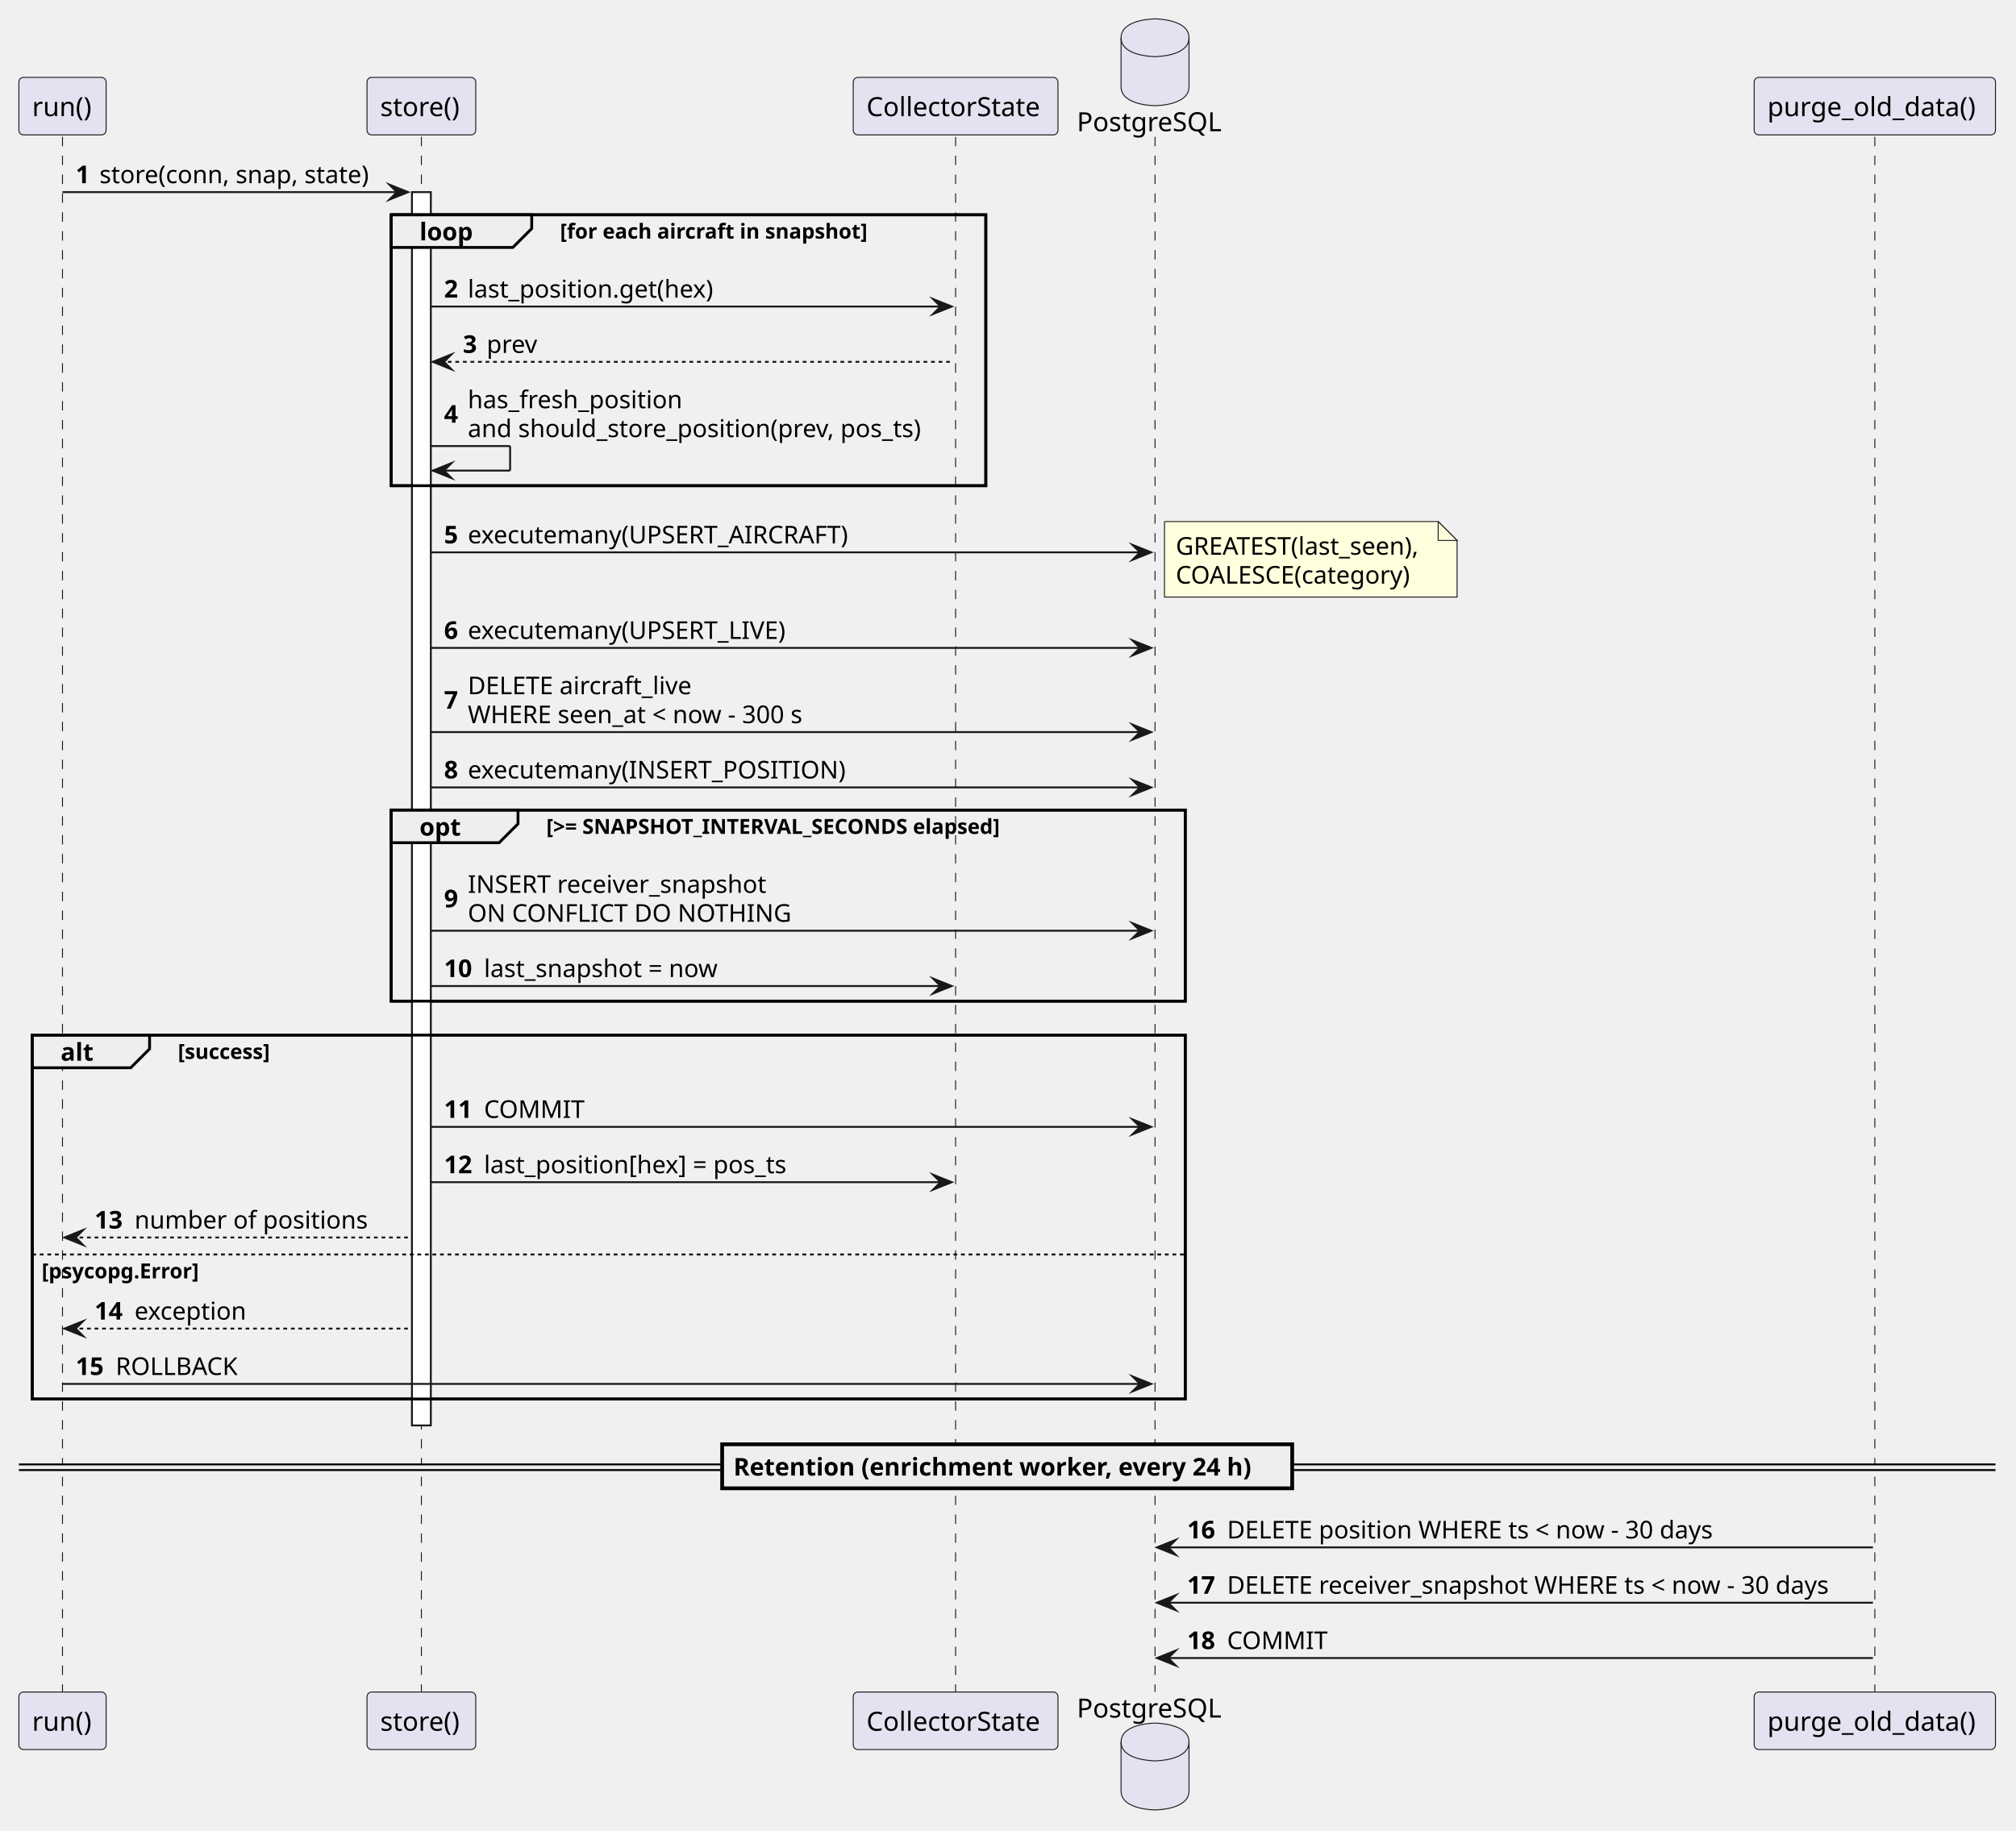
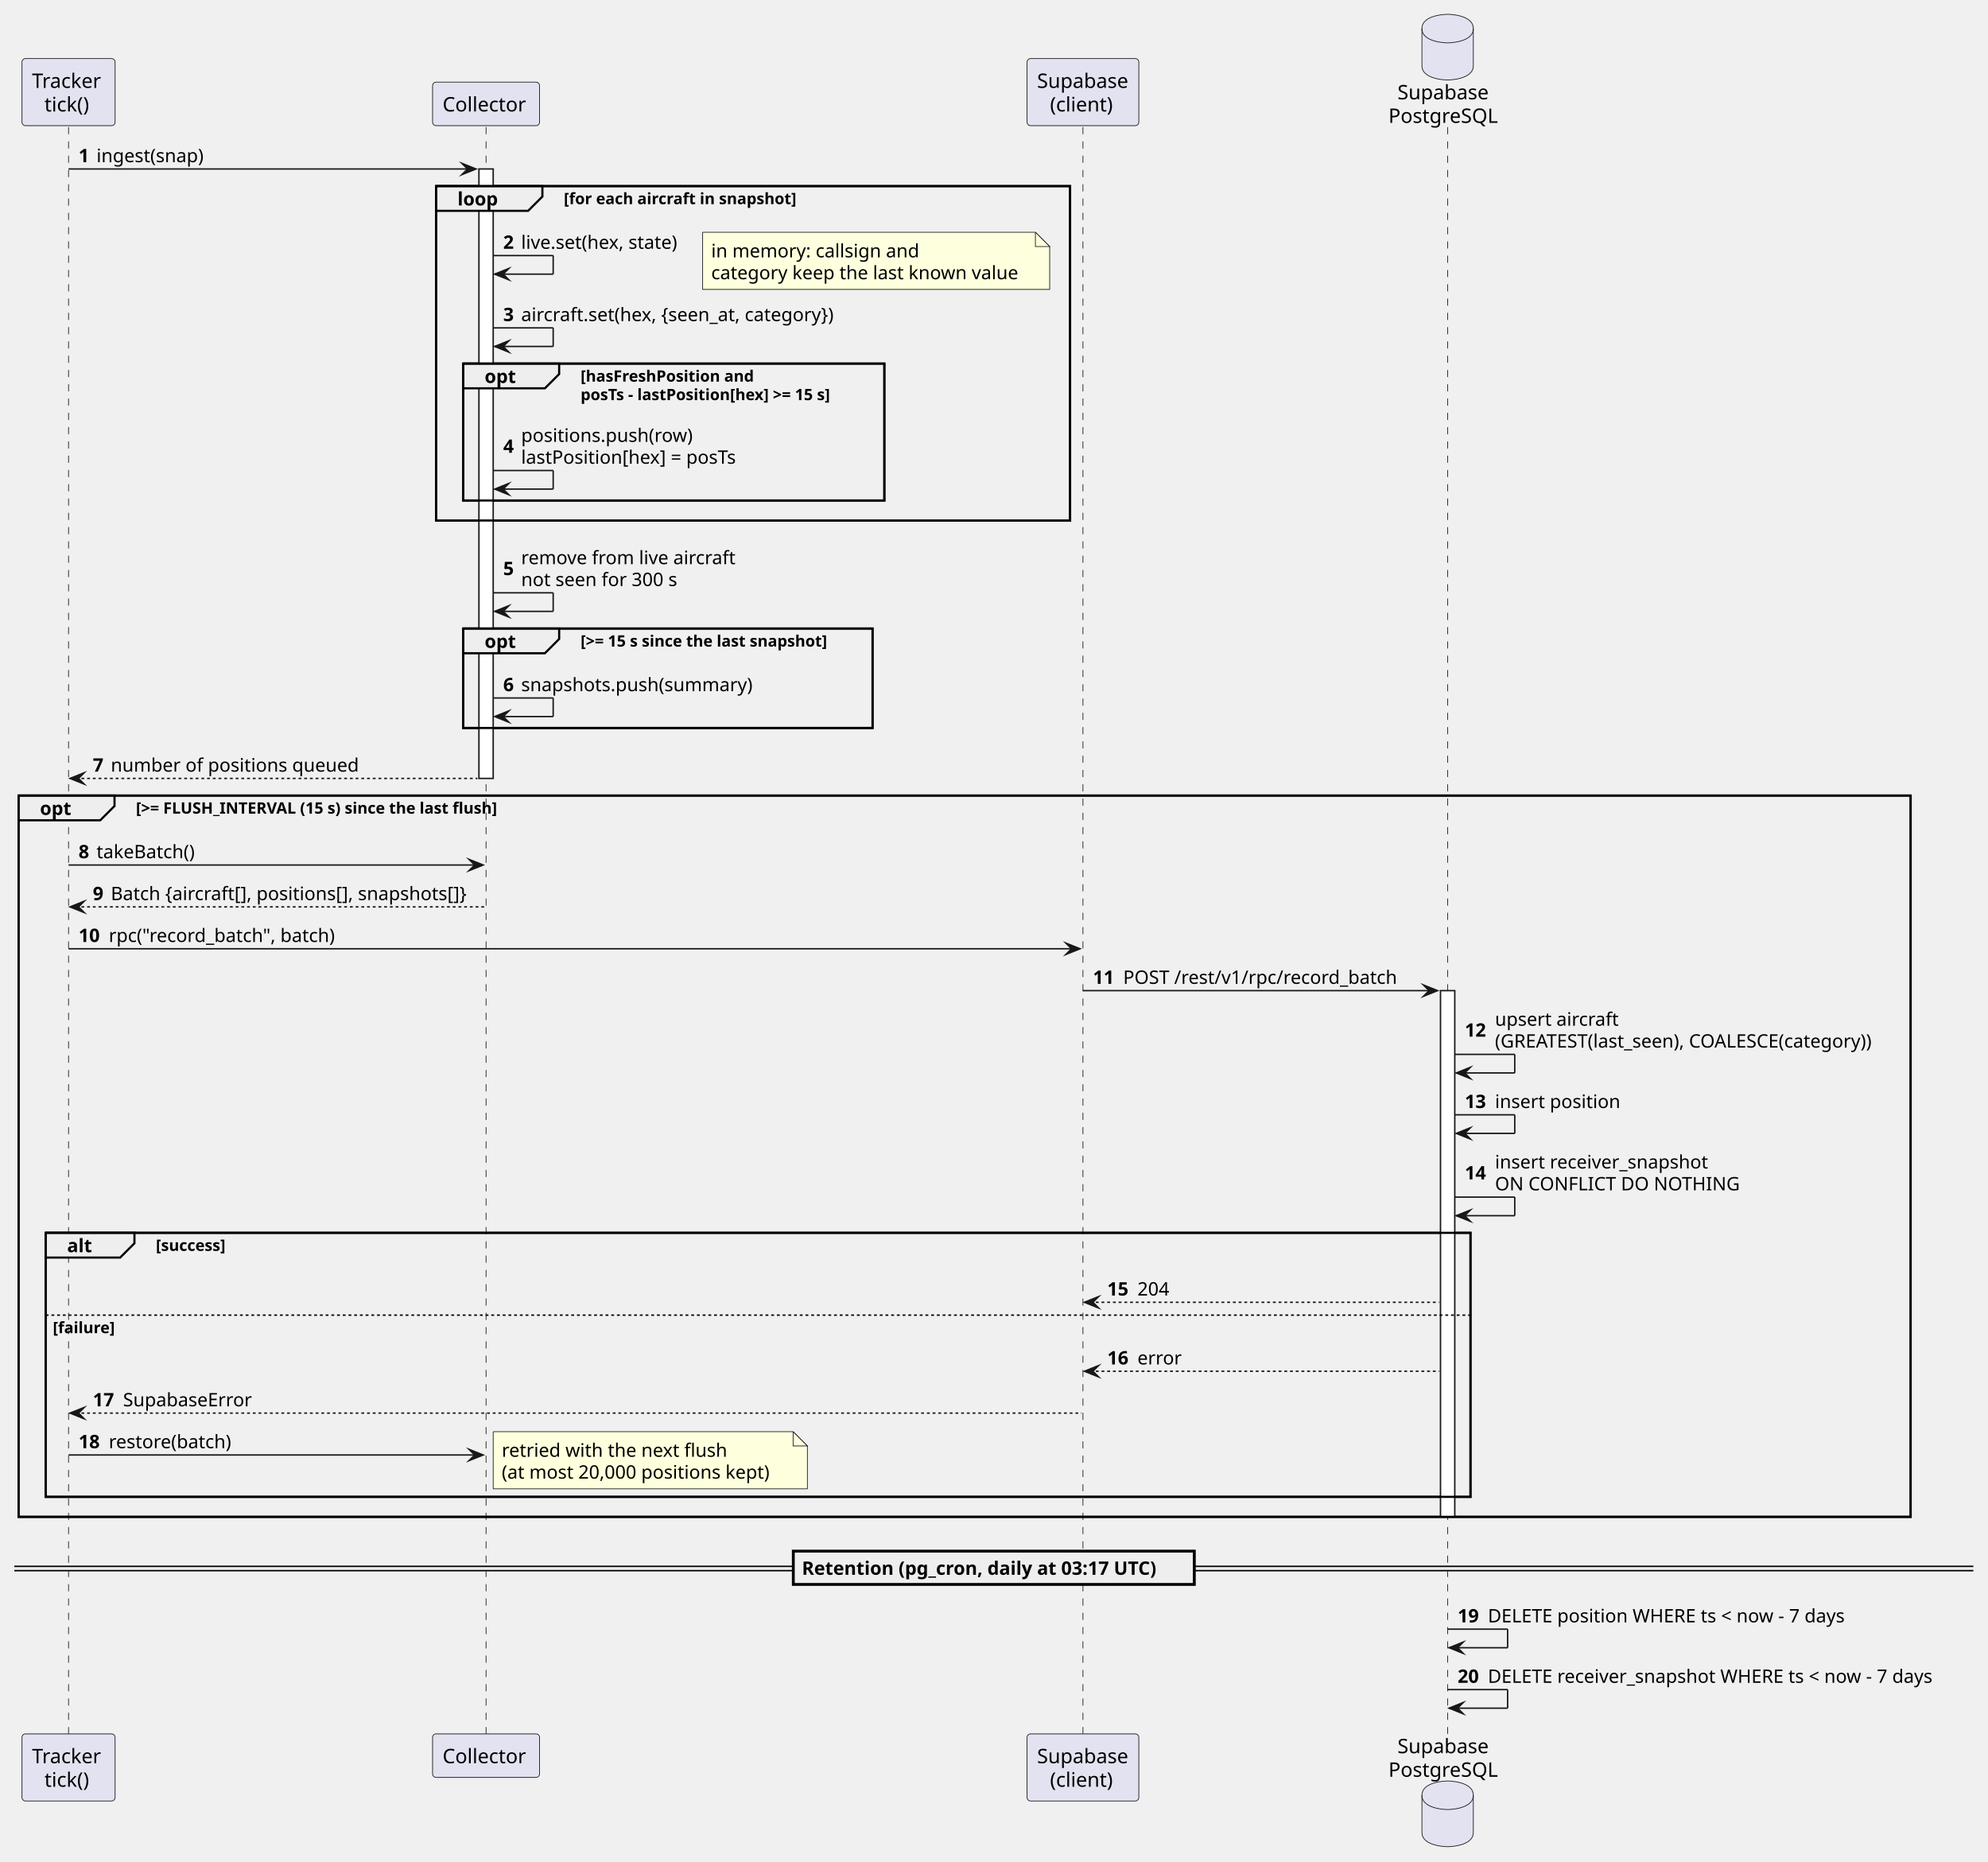
- <svg xmlns="http://www.w3.org/2000/svg" version="1.1" data-diagram-type="SEQUENCE" style="width:1068px;height:970px;background:#FFFFFF;" width="1068px" height="970px" viewBox="0 0 1068 970" zoomAndPan="magnify" preserveAspectRatio="none" contentStyleType="text/css">
+ <svg xmlns="http://www.w3.org/2000/svg" version="1.1" data-diagram-type="SEQUENCE" style="width:1392px;height:1303px;background:#FFFFFF;" width="1392px" height="1303px" viewBox="0 0 1392 1303" zoomAndPan="magnify" preserveAspectRatio="none" contentStyleType="text/css">
  <defs />
  <g font-family="sans-serif" lengthAdjust="spacing">
-     <rect x="207.235" y="113.799" width="315.006" height="143.553" fill="none" style="stroke:#000;stroke-width:1.5;" />
-     <rect x="207.235" y="429.215" width="420.661" height="101.242" fill="none" style="stroke:#000;stroke-width:1.5;" />
-     <rect x="17.105" y="548.457" width="610.791" height="192.818" fill="none" style="stroke:#000;stroke-width:1.5;" />
-     <g class="participant-lifeline" data-qualified-name="Run" data-entity-uid="part1" id="part1-lifeline" data-source-line="2">
-       <g>
-         <rect x="29.605" y="72.488" width="8" height="824.029" fill="#000" fill-opacity="0" />
-         <line x1="33.105" y1="72.488" x2="33.105" y2="896.518" style="stroke:#181818;stroke-width:0.5;stroke-dasharray:5,5;" />
-       </g>
-     </g>
-     <g class="participant-lifeline" data-qualified-name="Store" data-entity-uid="part2" id="part2-lifeline" data-source-line="3">
-       <g>
-         <rect x="219.735" y="72.488" width="8" height="824.029" fill="#000" fill-opacity="0" />
-         <line x1="223.235" y1="72.488" x2="223.235" y2="896.518" style="stroke:#181818;stroke-width:0.5;stroke-dasharray:5,5;" />
+     <rect x="305.342" y="130.287" width="443.935" height="234.084" fill="none" style="stroke:#000;stroke-width:1.5;" />
+     <rect x="324.342" y="254.529" width="294.885" height="95.842" fill="none" style="stroke:#000;stroke-width:1.5;" />
+     <rect x="324.342" y="439.992" width="286.619" height="69.621" fill="none" style="stroke:#000;stroke-width:1.5;" />
+     <rect x="13" y="556.924" width="1324.83" height="504.924" fill="none" style="stroke:#000;stroke-width:1.5;" />
+     <rect x="32" y="863.029" width="997.635" height="184.818" fill="none" style="stroke:#000;stroke-width:1.5;" />
+     <g class="participant-lifeline" data-qualified-name="T" data-entity-uid="part1" id="part1-lifeline" data-source-line="2">
+       <g>
+         <rect x="44.5" y="88.977" width="8" height="1124.803" fill="#000" fill-opacity="0" />
+         <line x1="48" y1="88.977" x2="48" y2="1213.779" style="stroke:#181818;stroke-width:0.5;stroke-dasharray:5,5;" />
+       </g>
+     </g>
+     <g class="participant-lifeline" data-qualified-name="C" data-entity-uid="part2" id="part2-lifeline" data-source-line="3">
+       <g>
+         <rect x="336.842" y="88.977" width="8" height="1124.803" fill="#000" fill-opacity="0" />
+         <line x1="340.342" y1="88.977" x2="340.342" y2="1213.779" style="stroke:#181818;stroke-width:0.5;stroke-dasharray:5,5;" />
      </g>
    </g>
    <g>
-       <rect x="218.235" y="101.799" width="10" height="653.477" fill="#FFF" style="stroke:#181818;stroke-width:1;" />
-     </g>
-     <g class="participant-lifeline" data-qualified-name="State" data-entity-uid="part3" id="part3-lifeline" data-source-line="4">
-       <g>
-         <rect x="502.742" y="72.488" width="8" height="824.029" fill="#000" fill-opacity="0" />
-         <line x1="506.242" y1="72.488" x2="506.242" y2="896.518" style="stroke:#181818;stroke-width:0.5;stroke-dasharray:5,5;" />
+       <rect x="335.342" y="118.287" width="10" height="426.637" fill="#FFF" style="stroke:#181818;stroke-width:1;" />
+     </g>
+     <g class="participant-lifeline" data-qualified-name="S" data-entity-uid="part3" id="part3-lifeline" data-source-line="4">
+       <g>
+         <rect x="754.776" y="88.977" width="8" height="1124.803" fill="#000" fill-opacity="0" />
+         <line x1="758.276" y1="88.977" x2="758.276" y2="1213.779" style="stroke:#181818;stroke-width:0.5;stroke-dasharray:5,5;" />
      </g>
    </g>
    <g class="participant-lifeline" data-qualified-name="DB" data-entity-uid="part4" id="part4-lifeline" data-source-line="5">
      <g>
-         <rect x="608.396" y="72.488" width="8" height="824.029" fill="#000" fill-opacity="0" />
-         <line x1="611.896" y1="72.488" x2="611.896" y2="896.518" style="stroke:#181818;stroke-width:0.5;stroke-dasharray:5,5;" />
-       </g>
-     </g>
-     <g class="participant-lifeline" data-qualified-name="Purge" data-entity-uid="part5" id="part5-lifeline" data-source-line="37">
-       <g>
-         <rect x="989.713" y="72.488" width="8" height="824.029" fill="#000" fill-opacity="0" />
-         <line x1="993.213" y1="72.488" x2="993.213" y2="896.518" style="stroke:#181818;stroke-width:0.5;stroke-dasharray:5,5;" />
-       </g>
-     </g>
-     <g class="participant participant-head" data-qualified-name="Run" data-entity-uid="part1" id="part1-head" data-source-line="2">
-       <rect x="10" y="41" width="46.211" height="30.488" fill="#E2E2F0" style="stroke:#181818;stroke-width:0.5;" rx="2.5" ry="2.5" />
-       <text x="17" y="61.535" fill="#000" font-size="14" textLength="32.211">run()</text>
-     </g>
-     <g class="participant participant-head" data-qualified-name="Store" data-entity-uid="part2" id="part2-head" data-source-line="3">
-       <rect x="194.432" y="41" width="57.606" height="30.488" fill="#E2E2F0" style="stroke:#181818;stroke-width:0.5;" rx="2.5" ry="2.5" />
-       <text x="201.432" y="61.535" fill="#000" font-size="14" textLength="43.606">store()</text>
-     </g>
-     <g class="participant participant-head" data-qualified-name="State" data-entity-uid="part3" id="part3-head" data-source-line="4">
-       <rect x="452.012" y="41" width="108.459" height="30.488" fill="#E2E2F0" style="stroke:#181818;stroke-width:0.5;" rx="2.5" ry="2.5" />
-       <text x="459.012" y="61.535" fill="#000" font-size="14" textLength="94.459">CollectorState</text>
+         <rect x="1010.135" y="88.977" width="8" height="1124.803" fill="#000" fill-opacity="0" />
+         <line x1="1013.635" y1="88.977" x2="1013.635" y2="1213.779" style="stroke:#181818;stroke-width:0.5;stroke-dasharray:5,5;" />
+       </g>
+     </g>
+     <g>
+       <rect x="1008.635" y="693.477" width="10" height="368.371" fill="#FFF" style="stroke:#181818;stroke-width:1;" />
+     </g>
+     <g class="participant participant-head" data-qualified-name="T" data-entity-uid="part1" id="part1-head" data-source-line="2">
+       <rect x="15.403" y="41" width="65.194" height="46.977" fill="#E2E2F0" style="stroke:#181818;stroke-width:0.5;" rx="2.5" ry="2.5" />
+       <text x="22.403" y="61.535" fill="#000" font-size="14" textLength="51.194">Tracker</text>
+       <text x="31.129" y="78.023" fill="#000" font-size="14" textLength="33.742">tick()</text>
+     </g>
+     <g class="participant participant-head" data-qualified-name="C" data-entity-uid="part2" id="part2-head" data-source-line="3">
+       <rect x="302.884" y="57.488" width="74.915" height="30.488" fill="#E2E2F0" style="stroke:#181818;stroke-width:0.5;" rx="2.5" ry="2.5" />
+       <text x="309.884" y="78.023" fill="#000" font-size="14" textLength="60.915">Collector</text>
+     </g>
+     <g class="participant participant-head" data-qualified-name="S" data-entity-uid="part3" id="part3-head" data-source-line="4">
+       <rect x="719.151" y="41" width="78.251" height="46.977" fill="#E2E2F0" style="stroke:#181818;stroke-width:0.5;" rx="2.5" ry="2.5" />
+       <text x="726.151" y="61.535" fill="#000" font-size="14" textLength="64.251">Supabase</text>
+       <text x="735.229" y="78.023" fill="#000" font-size="14" textLength="46.095">(client)</text>
    </g>
    <g class="participant participant-head" data-qualified-name="DB" data-entity-uid="part4" id="part4-head" data-source-line="5">
-       <text x="570.471" y="69.535" fill="#000" font-size="14" textLength="76.85">PostgreSQL</text>
-       <path d="M593.896,20 C593.896,10 611.896,10 611.896,10 C611.896,10 629.896,10 629.896,20 L629.896,46 C629.896,56 611.896,56 611.896,56 C611.896,56 593.896,56 593.896,46 L593.896,20" style="stroke:#181818;stroke-width:0.5;" fill="#E2E2F0" />
-       <path d="M593.896,20 C593.896,30 611.896,30 611.896,30 C611.896,30 629.896,30 629.896,20" style="stroke:#181818;stroke-width:0.5;" fill="none" />
-     </g>
-     <g class="participant participant-head" data-qualified-name="Purge" data-entity-uid="part5" id="part5-head" data-source-line="37">
-       <rect x="929.297" y="41" width="127.832" height="30.488" fill="#E2E2F0" style="stroke:#181818;stroke-width:0.5;" rx="2.5" ry="2.5" />
-       <text x="936.297" y="61.535" fill="#000" font-size="14" textLength="113.832">purge_old_data()</text>
-     </g>
-     <g class="participant participant-tail" data-qualified-name="Run" data-entity-uid="part1" id="part1-tail" data-source-line="2">
-       <rect x="10" y="896.518" width="46.211" height="30.488" fill="#E2E2F0" style="stroke:#181818;stroke-width:0.5;" rx="2.5" ry="2.5" />
-       <text x="17" y="917.053" fill="#000" font-size="14" textLength="32.211">run()</text>
-     </g>
-     <g class="participant participant-tail" data-qualified-name="Store" data-entity-uid="part2" id="part2-tail" data-source-line="3">
-       <rect x="194.432" y="896.518" width="57.606" height="30.488" fill="#E2E2F0" style="stroke:#181818;stroke-width:0.5;" rx="2.5" ry="2.5" />
-       <text x="201.432" y="917.053" fill="#000" font-size="14" textLength="43.606">store()</text>
-     </g>
-     <g class="participant participant-tail" data-qualified-name="State" data-entity-uid="part3" id="part3-tail" data-source-line="4">
-       <rect x="452.012" y="896.518" width="108.459" height="30.488" fill="#E2E2F0" style="stroke:#181818;stroke-width:0.5;" rx="2.5" ry="2.5" />
-       <text x="459.012" y="917.053" fill="#000" font-size="14" textLength="94.459">CollectorState</text>
+       <text x="978.509" y="69.535" fill="#000" font-size="14" textLength="64.251">Supabase</text>
+       <text x="972.21" y="86.023" fill="#000" font-size="14" textLength="76.85">PostgreSQL</text>
+       <path d="M995.635,20 C995.635,10 1013.635,10 1013.635,10 C1013.635,10 1031.635,10 1031.635,20 L1031.635,46 C1031.635,56 1013.635,56 1013.635,56 C1013.635,56 995.635,56 995.635,46 L995.635,20" style="stroke:#181818;stroke-width:0.5;" fill="#E2E2F0" />
+       <path d="M995.635,20 C995.635,30 1013.635,30 1013.635,30 C1013.635,30 1031.635,30 1031.635,20" style="stroke:#181818;stroke-width:0.5;" fill="none" />
+     </g>
+     <g class="participant participant-tail" data-qualified-name="T" data-entity-uid="part1" id="part1-tail" data-source-line="2">
+       <rect x="15.403" y="1213.779" width="65.194" height="46.977" fill="#E2E2F0" style="stroke:#181818;stroke-width:0.5;" rx="2.5" ry="2.5" />
+       <text x="22.403" y="1234.314" fill="#000" font-size="14" textLength="51.194">Tracker</text>
+       <text x="31.129" y="1250.803" fill="#000" font-size="14" textLength="33.742">tick()</text>
+     </g>
+     <g class="participant participant-tail" data-qualified-name="C" data-entity-uid="part2" id="part2-tail" data-source-line="3">
+       <rect x="302.884" y="1213.779" width="74.915" height="30.488" fill="#E2E2F0" style="stroke:#181818;stroke-width:0.5;" rx="2.5" ry="2.5" />
+       <text x="309.884" y="1234.314" fill="#000" font-size="14" textLength="60.915">Collector</text>
+     </g>
+     <g class="participant participant-tail" data-qualified-name="S" data-entity-uid="part3" id="part3-tail" data-source-line="4">
+       <rect x="719.151" y="1213.779" width="78.251" height="46.977" fill="#E2E2F0" style="stroke:#181818;stroke-width:0.5;" rx="2.5" ry="2.5" />
+       <text x="726.151" y="1234.314" fill="#000" font-size="14" textLength="64.251">Supabase</text>
+       <text x="735.229" y="1250.803" fill="#000" font-size="14" textLength="46.095">(client)</text>
    </g>
    <g class="participant participant-tail" data-qualified-name="DB" data-entity-uid="part4" id="part4-tail" data-source-line="5">
-       <text x="570.471" y="910.053" fill="#000" font-size="14" textLength="76.85">PostgreSQL</text>
-       <path d="M593.896,923.006 C593.896,913.006 611.896,913.006 611.896,913.006 C611.896,913.006 629.896,913.006 629.896,923.006 L629.896,949.006 C629.896,959.006 611.896,959.006 611.896,959.006 C611.896,959.006 593.896,959.006 593.896,949.006 L593.896,923.006" style="stroke:#181818;stroke-width:0.5;" fill="#E2E2F0" />
-       <path d="M593.896,923.006 C593.896,933.006 611.896,933.006 611.896,933.006 C611.896,933.006 629.896,933.006 629.896,923.006" style="stroke:#181818;stroke-width:0.5;" fill="none" />
-     </g>
-     <g class="participant participant-tail" data-qualified-name="Purge" data-entity-uid="part5" id="part5-tail" data-source-line="37">
-       <rect x="929.297" y="896.518" width="127.832" height="30.488" fill="#E2E2F0" style="stroke:#181818;stroke-width:0.5;" rx="2.5" ry="2.5" />
-       <text x="936.297" y="917.053" fill="#000" font-size="14" textLength="113.832">purge_old_data()</text>
+       <text x="978.509" y="1227.314" fill="#000" font-size="14" textLength="64.251">Supabase</text>
+       <text x="972.21" y="1243.803" fill="#000" font-size="14" textLength="76.85">PostgreSQL</text>
+       <path d="M995.635,1256.756 C995.635,1246.756 1013.635,1246.756 1013.635,1246.756 C1013.635,1246.756 1031.635,1246.756 1031.635,1256.756 L1031.635,1282.756 C1031.635,1292.756 1013.635,1292.756 1013.635,1292.756 C1013.635,1292.756 995.635,1292.756 995.635,1282.756 L995.635,1256.756" style="stroke:#181818;stroke-width:0.5;" fill="#E2E2F0" />
+       <path d="M995.635,1256.756 C995.635,1266.756 1013.635,1266.756 1013.635,1266.756 C1013.635,1266.756 1031.635,1266.756 1031.635,1256.756" style="stroke:#181818;stroke-width:0.5;" fill="none" />
    </g>
    <g class="message" data-entity-1="part1" data-entity-2="part2" id="msg1" data-source-line="7">
-       <polygon points="206.235,97.799,216.235,101.799,206.235,105.799,210.235,101.799" fill="#181818" style="stroke:#181818;stroke-width:1;stroke-linejoin:miter;stroke-miterlimit:10;" />
-       <line x1="33.105" y1="101.799" x2="212.235" y2="101.799" style="stroke:#181818;stroke-width:1;" />
-       <text x="40.105" y="97.057" fill="#000" font-size="13" font-weight="700">1</text>
-       <text x="52.681" y="97.057" fill="#000" font-size="13" textLength="148.554">store(conn, snap, state)</text>
-     </g>
-     <path d="M207.235,113.799 L281.682,113.799 L281.682,121.109 L271.682,131.109 L207.235,131.109 L207.235,113.799" style="stroke:#000;stroke-width:1.5;" fill="#EEE" />
-     <rect x="207.235" y="113.799" width="315.006" height="143.553" fill="none" style="stroke:#000;stroke-width:1.5;" />
-     <text x="222.235" y="127.367" fill="#000" font-size="13" textLength="29.447" font-weight="700">loop</text>
-     <text x="296.682" y="126.434" fill="#000" font-size="11" textLength="169.544" font-weight="700">[for each aircraft in snapshot]</text>
-     <g class="message" data-entity-1="part2" data-entity-2="part3" id="msg2" data-source-line="10">
-       <polygon points="494.242,158.42,504.242,162.42,494.242,166.42,498.242,162.42" fill="#181818" style="stroke:#181818;stroke-width:1;stroke-linejoin:miter;stroke-miterlimit:10;" />
-       <line x1="228.235" y1="162.42" x2="500.242" y2="162.42" style="stroke:#181818;stroke-width:1;" />
-       <text x="235.235" y="157.678" fill="#000" font-size="13" font-weight="700">2</text>
-       <text x="247.811" y="157.678" fill="#000" font-size="13" textLength="136.214">last_position.get(hex)</text>
-     </g>
-     <g class="message" data-entity-1="part3" data-entity-2="part2" id="msg3" data-source-line="11">
-       <polygon points="239.235,187.73,229.235,191.73,239.235,195.73,235.235,191.73" fill="#181818" style="stroke:#181818;stroke-width:1;stroke-linejoin:miter;stroke-miterlimit:10;" />
-       <line x1="233.235" y1="191.73" x2="505.242" y2="191.73" style="stroke:#181818;stroke-width:1;stroke-dasharray:2,2;" />
-       <text x="245.235" y="186.988" fill="#000" font-size="13" font-weight="700">3</text>
-       <text x="257.811" y="186.988" fill="#000" font-size="13" textLength="27.473">prev</text>
-     </g>
-     <g class="message" data-entity-1="part2" data-entity-2="part2" id="msg4" data-source-line="12">
-       <line x1="228.235" y1="236.352" x2="270.235" y2="236.352" style="stroke:#181818;stroke-width:1;" />
-       <line x1="270.235" y1="236.352" x2="270.235" y2="249.352" style="stroke:#181818;stroke-width:1;" />
-       <line x1="229.235" y1="249.352" x2="270.235" y2="249.352" style="stroke:#181818;stroke-width:1;" />
-       <polygon points="239.235,245.352,229.235,249.352,239.235,253.352,235.235,249.352" fill="#181818" style="stroke:#181818;stroke-width:1;stroke-linejoin:miter;stroke-miterlimit:10;" />
-       <text x="235.235" y="223.954" fill="#000" font-size="13" font-weight="700">4</text>
-       <text x="247.811" y="216.299" fill="#000" font-size="13" textLength="118.136">has_fresh_position</text>
-       <text x="247.811" y="231.609" fill="#000" font-size="13" textLength="251.431">and should_store_position(prev, pos_ts)</text>
-     </g>
-     <g class="message" data-entity-1="part2" data-entity-2="part4" id="msg5" data-source-line="15">
-       <polygon points="599.896,288.662,609.896,292.662,599.896,296.662,603.896,292.662" fill="#181818" style="stroke:#181818;stroke-width:1;stroke-linejoin:miter;stroke-miterlimit:10;" />
-       <line x1="228.235" y1="292.662" x2="605.896" y2="292.662" style="stroke:#181818;stroke-width:1;" />
-       <text x="235.235" y="287.92" fill="#000" font-size="13" font-weight="700">5</text>
-       <text x="247.811" y="287.92" fill="#000" font-size="13" textLength="207.41">executemany(UPSERT_AIRCRAFT)</text>
-     </g>
-     <path d="M616.896,276.352 L616.896,316.352 L771.896,316.352 L771.896,286.352 L761.896,276.352 L616.896,276.352" style="stroke:#181818;stroke-width:0.5;" fill="#FEFFDD" />
-     <path d="M761.896,276.352 L761.896,286.352 L771.896,286.352 L761.896,276.352" style="stroke:#181818;stroke-width:0.5;" fill="#FEFFDD" />
-     <text x="622.896" y="293.92" fill="#000" font-size="13" textLength="134.792">GREATEST(last_seen),</text>
-     <text x="622.896" y="309.23" fill="#000" font-size="13" textLength="127.683">COALESCE(category)</text>
-     <g class="message" data-entity-1="part2" data-entity-2="part4" id="msg6" data-source-line="17">
-       <polygon points="599.896,339.283,609.896,343.283,599.896,347.283,603.896,343.283" fill="#181818" style="stroke:#181818;stroke-width:1;stroke-linejoin:miter;stroke-miterlimit:10;" />
-       <line x1="228.235" y1="343.283" x2="605.896" y2="343.283" style="stroke:#181818;stroke-width:1;" />
-       <text x="235.235" y="338.541" fill="#000" font-size="13" font-weight="700">6</text>
-       <text x="247.811" y="338.541" fill="#000" font-size="13" textLength="171.323">executemany(UPSERT_LIVE)</text>
-     </g>
-     <g class="message" data-entity-1="part2" data-entity-2="part4" id="msg7" data-source-line="18">
-       <polygon points="599.896,383.904,609.896,387.904,599.896,391.904,603.896,387.904" fill="#181818" style="stroke:#181818;stroke-width:1;stroke-linejoin:miter;stroke-miterlimit:10;" />
-       <line x1="228.235" y1="387.904" x2="605.896" y2="387.904" style="stroke:#181818;stroke-width:1;" />
-       <text x="235.235" y="375.507" fill="#000" font-size="13" font-weight="700">7</text>
-       <text x="247.811" y="367.852" fill="#000" font-size="13" textLength="123.183">DELETE aircraft_live</text>
-       <text x="247.811" y="383.162" fill="#000" font-size="13" textLength="190.601">WHERE seen_at &lt; now - 300 s</text>
-     </g>
-     <g class="message" data-entity-1="part2" data-entity-2="part4" id="msg8" data-source-line="19">
-       <polygon points="599.896,413.215,609.896,417.215,599.896,421.215,603.896,417.215" fill="#181818" style="stroke:#181818;stroke-width:1;stroke-linejoin:miter;stroke-miterlimit:10;" />
-       <line x1="228.235" y1="417.215" x2="605.896" y2="417.215" style="stroke:#181818;stroke-width:1;" />
-       <text x="235.235" y="412.473" fill="#000" font-size="13" font-weight="700">8</text>
-       <text x="247.811" y="412.473" fill="#000" font-size="13" textLength="201.957">executemany(INSERT_POSITION)</text>
-     </g>
-     <path d="M207.235,429.215 L274.42,429.215 L274.42,436.525 L264.42,446.525 L207.235,446.525 L207.235,429.215" style="stroke:#000;stroke-width:1.5;" fill="#EEE" />
-     <rect x="207.235" y="429.215" width="420.661" height="101.242" fill="none" style="stroke:#000;stroke-width:1.5;" />
-     <text x="222.235" y="442.783" fill="#000" font-size="13" textLength="22.185" font-weight="700">opt</text>
-     <text x="289.42" y="441.85" fill="#000" font-size="11" textLength="258.043" font-weight="700">[&gt;= SNAPSHOT_INTERVAL_SECONDS elapsed]</text>
-     <g class="message" data-entity-1="part2" data-entity-2="part4" id="msg9" data-source-line="22">
-       <polygon points="599.896,489.146,609.896,493.146,599.896,497.146,603.896,493.146" fill="#181818" style="stroke:#181818;stroke-width:1;stroke-linejoin:miter;stroke-miterlimit:10;" />
-       <line x1="228.235" y1="493.146" x2="605.896" y2="493.146" style="stroke:#181818;stroke-width:1;" />
-       <text x="235.235" y="480.749" fill="#000" font-size="13" font-weight="700">9</text>
-       <text x="247.811" y="473.094" fill="#000" font-size="13" textLength="161.561">INSERT receiver_snapshot</text>
-       <text x="247.811" y="488.404" fill="#000" font-size="13" textLength="175.659">ON CONFLICT DO NOTHING</text>
-     </g>
-     <g class="message" data-entity-1="part2" data-entity-2="part3" id="msg10" data-source-line="23">
-       <polygon points="494.242,518.457,504.242,522.457,494.242,526.457,498.242,522.457" fill="#181818" style="stroke:#181818;stroke-width:1;stroke-linejoin:miter;stroke-miterlimit:10;" />
-       <line x1="228.235" y1="522.457" x2="500.242" y2="522.457" style="stroke:#181818;stroke-width:1;" />
-       <text x="235.235" y="517.715" fill="#000" font-size="13" textLength="17.151" font-weight="700">10</text>
-       <text x="256.387" y="517.715" fill="#000" font-size="13" textLength="131.155">last_snapshot = now</text>
-     </g>
-     <path d="M17.105,548.457 L79.244,548.457 L79.244,555.768 L69.244,565.768 L17.105,565.768 L17.105,548.457" style="stroke:#000;stroke-width:1.5;" fill="#EEE" />
-     <rect x="17.105" y="548.457" width="610.791" height="192.818" fill="none" style="stroke:#000;stroke-width:1.5;" />
-     <text x="32.105" y="562.025" fill="#000" font-size="13" textLength="17.139" font-weight="700">alt</text>
-     <text x="94.244" y="561.092" fill="#000" font-size="11" textLength="52.191" font-weight="700">[success]</text>
-     <g class="message" data-entity-1="part2" data-entity-2="part4" id="msg11" data-source-line="27">
-       <polygon points="599.896,593.078,609.896,597.078,599.896,601.078,603.896,597.078" fill="#181818" style="stroke:#181818;stroke-width:1;stroke-linejoin:miter;stroke-miterlimit:10;" />
-       <line x1="228.235" y1="597.078" x2="605.896" y2="597.078" style="stroke:#181818;stroke-width:1;" />
-       <text x="235.235" y="592.336" fill="#000" font-size="13" textLength="17.151" font-weight="700">11</text>
-       <text x="256.387" y="592.336" fill="#000" font-size="13" textLength="53.454">COMMIT</text>
-     </g>
-     <g class="message" data-entity-1="part2" data-entity-2="part3" id="msg12" data-source-line="28">
-       <polygon points="494.242,622.389,504.242,626.389,494.242,630.389,498.242,626.389" fill="#181818" style="stroke:#181818;stroke-width:1;stroke-linejoin:miter;stroke-miterlimit:10;" />
-       <line x1="228.235" y1="626.389" x2="500.242" y2="626.389" style="stroke:#181818;stroke-width:1;" />
-       <text x="235.235" y="621.646" fill="#000" font-size="13" textLength="17.151" font-weight="700">12</text>
-       <text x="256.387" y="621.646" fill="#000" font-size="13" textLength="171.234">last_position[hex] = pos_ts</text>
-     </g>
-     <g class="message" data-entity-1="part2" data-entity-2="part1" id="msg13" data-source-line="29">
-       <polygon points="44.105,651.699,34.105,655.699,44.105,659.699,40.105,655.699" fill="#181818" style="stroke:#181818;stroke-width:1;stroke-linejoin:miter;stroke-miterlimit:10;" />
-       <line x1="38.105" y1="655.699" x2="217.235" y2="655.699" style="stroke:#181818;stroke-width:1;stroke-dasharray:2,2;" />
-       <text x="50.105" y="650.957" fill="#000" font-size="13" textLength="17.151" font-weight="700">13</text>
-       <text x="71.257" y="650.957" fill="#000" font-size="13" textLength="127.861">number of positions</text>
-     </g>
-     <line x1="17.105" y1="664.699" x2="627.896" y2="664.699" style="stroke:#000;stroke-width:1;stroke-dasharray:2,2;" />
-     <text x="22.105" y="677.334" fill="#000" font-size="11" textLength="86.851" font-weight="700">[psycopg.Error]</text>
-     <g class="message" data-entity-1="part2" data-entity-2="part1" id="msg14" data-source-line="31">
-       <polygon points="44.105,699.965,34.105,703.965,44.105,707.965,40.105,703.965" fill="#181818" style="stroke:#181818;stroke-width:1;stroke-linejoin:miter;stroke-miterlimit:10;" />
-       <line x1="38.105" y1="703.965" x2="217.235" y2="703.965" style="stroke:#181818;stroke-width:1;stroke-dasharray:2,2;" />
-       <text x="50.105" y="699.223" fill="#000" font-size="13" textLength="17.151" font-weight="700">14</text>
-       <text x="71.257" y="699.223" fill="#000" font-size="13" textLength="61.972">exception</text>
-     </g>
-     <g class="message" data-entity-1="part1" data-entity-2="part4" id="msg15" data-source-line="32">
-       <polygon points="599.896,729.275,609.896,733.275,599.896,737.275,603.896,733.275" fill="#181818" style="stroke:#181818;stroke-width:1;stroke-linejoin:miter;stroke-miterlimit:10;" />
-       <line x1="33.105" y1="733.275" x2="605.896" y2="733.275" style="stroke:#181818;stroke-width:1;" />
-       <text x="40.105" y="728.533" fill="#000" font-size="13" textLength="17.151" font-weight="700">15</text>
-       <text x="61.257" y="728.533" fill="#000" font-size="13" textLength="66.111">ROLLBACK</text>
-     </g>
-     <rect x="10" y="775.931" width="1047.129" height="3" fill="#EEE" style="stroke:#EEE;stroke-width:1;" />
-     <line x1="10" y1="775.931" x2="1057.129" y2="775.931" style="stroke:#000;stroke-width:1;" />
-     <line x1="10" y1="778.931" x2="1057.129" y2="778.931" style="stroke:#000;stroke-width:1;" />
-     <rect x="382.571" y="765.275" width="301.987" height="23.311" fill="#EEE" style="stroke:#000;stroke-width:2;" />
-     <text x="388.571" y="781.844" fill="#000" font-size="13" textLength="283.702" font-weight="700">Retention (enrichment worker, every 24 h)</text>
-     <g class="message" data-entity-1="part5" data-entity-2="part4" id="msg16" data-source-line="38">
-       <polygon points="622.896,815.896,612.896,819.896,622.896,823.896,618.896,819.896" fill="#181818" style="stroke:#181818;stroke-width:1;stroke-linejoin:miter;stroke-miterlimit:10;" />
-       <line x1="616.896" y1="819.896" x2="992.213" y2="819.896" style="stroke:#181818;stroke-width:1;" />
-       <text x="628.896" y="815.154" fill="#000" font-size="13" textLength="17.151" font-weight="700">16</text>
-       <text x="650.047" y="815.154" fill="#000" font-size="13" textLength="273.781">DELETE position WHERE ts &lt; now - 30 days</text>
-     </g>
-     <g class="message" data-entity-1="part5" data-entity-2="part4" id="msg17" data-source-line="39">
-       <polygon points="622.896,845.207,612.896,849.207,622.896,853.207,618.896,849.207" fill="#181818" style="stroke:#181818;stroke-width:1;stroke-linejoin:miter;stroke-miterlimit:10;" />
-       <line x1="616.896" y1="849.207" x2="992.213" y2="849.207" style="stroke:#181818;stroke-width:1;" />
-       <text x="628.896" y="844.465" fill="#000" font-size="13" textLength="17.151" font-weight="700">17</text>
-       <text x="650.047" y="844.465" fill="#000" font-size="13" textLength="336.166">DELETE receiver_snapshot WHERE ts &lt; now - 30 days</text>
-     </g>
-     <g class="message" data-entity-1="part5" data-entity-2="part4" id="msg18" data-source-line="40">
-       <polygon points="622.896,874.518,612.896,878.518,622.896,882.518,618.896,878.518" fill="#181818" style="stroke:#181818;stroke-width:1;stroke-linejoin:miter;stroke-miterlimit:10;" />
-       <line x1="616.896" y1="878.518" x2="992.213" y2="878.518" style="stroke:#181818;stroke-width:1;" />
-       <text x="628.896" y="873.775" fill="#000" font-size="13" textLength="17.151" font-weight="700">18</text>
-       <text x="650.047" y="873.775" fill="#000" font-size="13" textLength="53.454">COMMIT</text>
+       <polygon points="323.342,114.287,333.342,118.287,323.342,122.287,327.342,118.287" fill="#181818" style="stroke:#181818;stroke-width:1;stroke-linejoin:miter;stroke-miterlimit:10;" />
+       <line x1="48" y1="118.287" x2="329.342" y2="118.287" style="stroke:#181818;stroke-width:1;" />
+       <text x="55" y="113.545" fill="#000" font-size="13" font-weight="700">1</text>
+       <text x="67.576" y="113.545" fill="#000" font-size="13" textLength="77.175">ingest(snap)</text>
+     </g>
+     <path d="M305.342,130.287 L379.789,130.287 L379.789,137.598 L369.789,147.598 L305.342,147.598 L305.342,130.287" style="stroke:#000;stroke-width:1.5;" fill="#EEE" />
+     <rect x="305.342" y="130.287" width="443.935" height="234.084" fill="none" style="stroke:#000;stroke-width:1.5;" />
+     <text x="320.342" y="143.855" fill="#000" font-size="13" textLength="29.447" font-weight="700">loop</text>
+     <text x="394.789" y="142.922" fill="#000" font-size="11" textLength="169.544" font-weight="700">[for each aircraft in snapshot]</text>
+     <g class="message" data-entity-1="part2" data-entity-2="part2" id="msg2" data-source-line="10">
+       <line x1="345.342" y1="178.908" x2="387.342" y2="178.908" style="stroke:#181818;stroke-width:1;" />
+       <line x1="387.342" y1="178.908" x2="387.342" y2="191.908" style="stroke:#181818;stroke-width:1;" />
+       <line x1="346.342" y1="191.908" x2="387.342" y2="191.908" style="stroke:#181818;stroke-width:1;" />
+       <polygon points="356.342,187.908,346.342,191.908,356.342,195.908,352.342,191.908" fill="#181818" style="stroke:#181818;stroke-width:1;stroke-linejoin:miter;stroke-miterlimit:10;" />
+       <text x="352.342" y="174.166" fill="#000" font-size="13" font-weight="700">2</text>
+       <text x="364.917" y="174.166" fill="#000" font-size="13" textLength="115.07">live.set(hex, state)</text>
+     </g>
+     <path d="M491.988,162.598 L491.988,202.598 L734.988,202.598 L734.988,172.598 L724.988,162.598 L491.988,162.598" style="stroke:#181818;stroke-width:0.5;" fill="#FEFFDD" />
+     <path d="M724.988,162.598 L724.988,172.598 L734.988,172.598 L724.988,162.598" style="stroke:#181818;stroke-width:0.5;" fill="#FEFFDD" />
+     <text x="497.988" y="180.166" fill="#000" font-size="13" textLength="151.233">in memory: callsign and</text>
+     <text x="497.988" y="195.477" fill="#000" font-size="13" textLength="222.289">category keep the last known value</text>
+     <g class="message" data-entity-1="part2" data-entity-2="part2" id="msg3" data-source-line="12">
+       <line x1="345.342" y1="229.529" x2="387.342" y2="229.529" style="stroke:#181818;stroke-width:1;" />
+       <line x1="387.342" y1="229.529" x2="387.342" y2="242.529" style="stroke:#181818;stroke-width:1;" />
+       <line x1="346.342" y1="242.529" x2="387.342" y2="242.529" style="stroke:#181818;stroke-width:1;" />
+       <polygon points="356.342,238.529,346.342,242.529,356.342,246.529,352.342,242.529" fill="#181818" style="stroke:#181818;stroke-width:1;stroke-linejoin:miter;stroke-miterlimit:10;" />
+       <text x="352.342" y="224.787" fill="#000" font-size="13" font-weight="700">3</text>
+       <text x="364.917" y="224.787" fill="#000" font-size="13" textLength="226.415">aircraft.set(hex, {seen_at, category})</text>
+     </g>
+     <path d="M324.342,254.529 L391.527,254.529 L391.527,261.84 L381.527,271.84 L324.342,271.84 L324.342,254.529" style="stroke:#000;stroke-width:1.5;" fill="#EEE" />
+     <rect x="324.342" y="254.529" width="294.885" height="95.842" fill="none" style="stroke:#000;stroke-width:1.5;" />
+     <text x="339.342" y="268.098" fill="#000" font-size="13" textLength="22.185" font-weight="700">opt</text>
+     <text x="406.527" y="267.164" fill="#000" font-size="11" textLength="125.651" font-weight="700">[hasFreshPosition and</text>
+     <text x="406.527" y="280.119" fill="#000" font-size="11" textLength="196.7" font-weight="700">posTs - lastPosition[hex] &gt;= 15 s]</text>
+     <g class="message" data-entity-1="part2" data-entity-2="part2" id="msg4" data-source-line="14">
+       <line x1="345.342" y1="329.371" x2="387.342" y2="329.371" style="stroke:#181818;stroke-width:1;" />
+       <line x1="387.342" y1="329.371" x2="387.342" y2="342.371" style="stroke:#181818;stroke-width:1;" />
+       <line x1="346.342" y1="342.371" x2="387.342" y2="342.371" style="stroke:#181818;stroke-width:1;" />
+       <polygon points="356.342,338.371,346.342,342.371,356.342,346.371,352.342,342.371" fill="#181818" style="stroke:#181818;stroke-width:1;stroke-linejoin:miter;stroke-miterlimit:10;" />
+       <text x="352.342" y="316.974" fill="#000" font-size="13" font-weight="700">4</text>
+       <text x="364.917" y="309.318" fill="#000" font-size="13" textLength="124.687">positions.push(row)</text>
+       <text x="364.917" y="324.629" fill="#000" font-size="13" textLength="160.596">lastPosition[hex] = posTs</text>
+     </g>
+     <g class="message" data-entity-1="part2" data-entity-2="part2" id="msg5" data-source-line="17">
+       <line x1="345.342" y1="414.992" x2="387.342" y2="414.992" style="stroke:#181818;stroke-width:1;" />
+       <line x1="387.342" y1="414.992" x2="387.342" y2="427.992" style="stroke:#181818;stroke-width:1;" />
+       <line x1="346.342" y1="427.992" x2="387.342" y2="427.992" style="stroke:#181818;stroke-width:1;" />
+       <polygon points="356.342,423.992,346.342,427.992,356.342,431.992,352.342,427.992" fill="#181818" style="stroke:#181818;stroke-width:1;stroke-linejoin:miter;stroke-miterlimit:10;" />
+       <text x="352.342" y="402.595" fill="#000" font-size="13" font-weight="700">5</text>
+       <text x="364.917" y="394.939" fill="#000" font-size="13" textLength="155.759">remove from live aircraft</text>
+       <text x="364.917" y="410.25" fill="#000" font-size="13" textLength="115.921">not seen for 300 s</text>
+     </g>
+     <path d="M324.342,439.992 L391.527,439.992 L391.527,447.303 L381.527,457.303 L324.342,457.303 L324.342,439.992" style="stroke:#000;stroke-width:1.5;" fill="#EEE" />
+     <rect x="324.342" y="439.992" width="286.619" height="69.621" fill="none" style="stroke:#000;stroke-width:1.5;" />
+     <text x="339.342" y="453.561" fill="#000" font-size="13" textLength="22.185" font-weight="700">opt</text>
+     <text x="406.527" y="452.627" fill="#000" font-size="11" textLength="188.434" font-weight="700">[&gt;= 15 s since the last snapshot]</text>
+     <g class="message" data-entity-1="part2" data-entity-2="part2" id="msg6" data-source-line="19">
+       <line x1="345.342" y1="488.613" x2="387.342" y2="488.613" style="stroke:#181818;stroke-width:1;" />
+       <line x1="387.342" y1="488.613" x2="387.342" y2="501.613" style="stroke:#181818;stroke-width:1;" />
+       <line x1="346.342" y1="501.613" x2="387.342" y2="501.613" style="stroke:#181818;stroke-width:1;" />
+       <polygon points="356.342,497.613,346.342,501.613,356.342,505.613,352.342,501.613" fill="#181818" style="stroke:#181818;stroke-width:1;stroke-linejoin:miter;stroke-miterlimit:10;" />
+       <text x="352.342" y="483.871" fill="#000" font-size="13" font-weight="700">6</text>
+       <text x="364.917" y="483.871" fill="#000" font-size="13" textLength="165.998">snapshots.push(summary)</text>
+     </g>
+     <g class="message" data-entity-1="part2" data-entity-2="part1" id="msg7" data-source-line="21">
+       <polygon points="59,540.924,49,544.924,59,548.924,55,544.924" fill="#181818" style="stroke:#181818;stroke-width:1;stroke-linejoin:miter;stroke-miterlimit:10;" />
+       <line x1="53" y1="544.924" x2="334.342" y2="544.924" style="stroke:#181818;stroke-width:1;stroke-dasharray:2,2;" />
+       <text x="65" y="540.182" fill="#000" font-size="13" font-weight="700">7</text>
+       <text x="77.576" y="540.182" fill="#000" font-size="13" textLength="178.959">number of positions queued</text>
+     </g>
+     <path d="M13,556.924 L80.185,556.924 L80.185,564.234 L70.185,574.234 L13,574.234 L13,556.924" style="stroke:#000;stroke-width:1.5;" fill="#EEE" />
+     <rect x="13" y="556.924" width="1324.83" height="504.924" fill="none" style="stroke:#000;stroke-width:1.5;" />
+     <text x="28" y="570.492" fill="#000" font-size="13" textLength="22.185" font-weight="700">opt</text>
+     <text x="95.185" y="569.559" fill="#000" font-size="11" textLength="274.141" font-weight="700">[&gt;= FLUSH_INTERVAL (15 s) since the last flush]</text>
+     <g class="message" data-entity-1="part1" data-entity-2="part2" id="msg8" data-source-line="25">
+       <polygon points="328.342,601.545,338.342,605.545,328.342,609.545,332.342,605.545" fill="#181818" style="stroke:#181818;stroke-width:1;stroke-linejoin:miter;stroke-miterlimit:10;" />
+       <line x1="48" y1="605.545" x2="334.342" y2="605.545" style="stroke:#181818;stroke-width:1;" />
+       <text x="55" y="600.803" fill="#000" font-size="13" font-weight="700">8</text>
+       <text x="67.576" y="600.803" fill="#000" font-size="13" textLength="69.583">takeBatch()</text>
+     </g>
+     <g class="message" data-entity-1="part2" data-entity-2="part1" id="msg9" data-source-line="26">
+       <polygon points="59,630.855,49,634.855,59,638.855,55,634.855" fill="#181818" style="stroke:#181818;stroke-width:1;stroke-linejoin:miter;stroke-miterlimit:10;" />
+       <line x1="53" y1="634.855" x2="339.342" y2="634.855" style="stroke:#181818;stroke-width:1;stroke-dasharray:2,2;" />
+       <text x="65" y="630.113" fill="#000" font-size="13" font-weight="700">9</text>
+       <text x="77.576" y="630.113" fill="#000" font-size="13" textLength="255.766">Batch {aircraft[], positions[], snapshots[]}</text>
+     </g>
+     <g class="message" data-entity-1="part1" data-entity-2="part3" id="msg10" data-source-line="27">
+       <polygon points="746.276,660.166,756.276,664.166,746.276,668.166,750.276,664.166" fill="#181818" style="stroke:#181818;stroke-width:1;stroke-linejoin:miter;stroke-miterlimit:10;" />
+       <line x1="48" y1="664.166" x2="752.276" y2="664.166" style="stroke:#181818;stroke-width:1;" />
+       <text x="55" y="659.424" fill="#000" font-size="13" textLength="17.151" font-weight="700">10</text>
+       <text x="76.151" y="659.424" fill="#000" font-size="13" textLength="163.662">rpc("record_batch", batch)</text>
+     </g>
+     <g class="message" data-entity-1="part3" data-entity-2="part4" id="msg11" data-source-line="28">
+       <polygon points="996.635,689.477,1006.635,693.477,996.635,697.477,1000.635,693.477" fill="#181818" style="stroke:#181818;stroke-width:1;stroke-linejoin:miter;stroke-miterlimit:10;" />
+       <line x1="758.276" y1="693.477" x2="1002.635" y2="693.477" style="stroke:#181818;stroke-width:1;" />
+       <text x="765.276" y="688.734" fill="#000" font-size="13" textLength="17.151" font-weight="700">11</text>
+       <text x="786.428" y="688.734" fill="#000" font-size="13" textLength="205.207">POST /rest/v1/rpc/record_batch</text>
+     </g>
+     <g class="message" data-entity-1="part4" data-entity-2="part4" id="msg12" data-source-line="30">
+       <line x1="1018.635" y1="738.098" x2="1060.635" y2="738.098" style="stroke:#181818;stroke-width:1;" />
+       <line x1="1060.635" y1="738.098" x2="1060.635" y2="751.098" style="stroke:#181818;stroke-width:1;" />
+       <line x1="1019.635" y1="751.098" x2="1060.635" y2="751.098" style="stroke:#181818;stroke-width:1;" />
+       <polygon points="1029.635,747.098,1019.635,751.098,1029.635,755.098,1025.635,751.098" fill="#181818" style="stroke:#181818;stroke-width:1;stroke-linejoin:miter;stroke-miterlimit:10;" />
+       <text x="1025.635" y="725.7" fill="#000" font-size="13" textLength="17.151" font-weight="700">12</text>
+       <text x="1046.786" y="718.045" fill="#000" font-size="13" textLength="89.47">upsert aircraft</text>
+       <text x="1046.786" y="733.355" fill="#000" font-size="13" textLength="275.044">(GREATEST(last_seen), COALESCE(category))</text>
+     </g>
+     <g class="message" data-entity-1="part4" data-entity-2="part4" id="msg13" data-source-line="31">
+       <line x1="1018.635" y1="780.408" x2="1060.635" y2="780.408" style="stroke:#181818;stroke-width:1;" />
+       <line x1="1060.635" y1="780.408" x2="1060.635" y2="793.408" style="stroke:#181818;stroke-width:1;" />
+       <line x1="1019.635" y1="793.408" x2="1060.635" y2="793.408" style="stroke:#181818;stroke-width:1;" />
+       <polygon points="1029.635,789.408,1019.635,793.408,1029.635,797.408,1025.635,793.408" fill="#181818" style="stroke:#181818;stroke-width:1;stroke-linejoin:miter;stroke-miterlimit:10;" />
+       <text x="1025.635" y="775.666" fill="#000" font-size="13" textLength="17.151" font-weight="700">13</text>
+       <text x="1046.786" y="775.666" fill="#000" font-size="13" textLength="91.216">insert position</text>
+     </g>
+     <g class="message" data-entity-1="part4" data-entity-2="part4" id="msg14" data-source-line="32">
+       <line x1="1018.635" y1="838.029" x2="1060.635" y2="838.029" style="stroke:#181818;stroke-width:1;" />
+       <line x1="1060.635" y1="838.029" x2="1060.635" y2="851.029" style="stroke:#181818;stroke-width:1;" />
+       <line x1="1019.635" y1="851.029" x2="1060.635" y2="851.029" style="stroke:#181818;stroke-width:1;" />
+       <polygon points="1029.635,847.029,1019.635,851.029,1029.635,855.029,1025.635,851.029" fill="#181818" style="stroke:#181818;stroke-width:1;stroke-linejoin:miter;stroke-miterlimit:10;" />
+       <text x="1025.635" y="825.632" fill="#000" font-size="13" textLength="17.151" font-weight="700">14</text>
+       <text x="1046.786" y="817.977" fill="#000" font-size="13" textLength="153.601">insert receiver_snapshot</text>
+       <text x="1046.786" y="833.287" fill="#000" font-size="13" textLength="175.659">ON CONFLICT DO NOTHING</text>
+     </g>
+     <path d="M32,863.029 L94.139,863.029 L94.139,870.34 L84.139,880.34 L32,880.34 L32,863.029" style="stroke:#000;stroke-width:1.5;" fill="#EEE" />
+     <rect x="32" y="863.029" width="997.635" height="184.818" fill="none" style="stroke:#000;stroke-width:1.5;" />
+     <text x="47" y="876.598" fill="#000" font-size="13" textLength="17.139" font-weight="700">alt</text>
+     <text x="109.139" y="875.664" fill="#000" font-size="11" textLength="52.191" font-weight="700">[success]</text>
+     <g class="message" data-entity-1="part4" data-entity-2="part3" id="msg15" data-source-line="34">
+       <polygon points="769.276,907.65,759.276,911.65,769.276,915.65,765.276,911.65" fill="#181818" style="stroke:#181818;stroke-width:1;stroke-linejoin:miter;stroke-miterlimit:10;" />
+       <line x1="763.276" y1="911.65" x2="1007.635" y2="911.65" style="stroke:#181818;stroke-width:1;stroke-dasharray:2,2;" />
+       <text x="775.276" y="906.908" fill="#000" font-size="13" textLength="17.151" font-weight="700">15</text>
+       <text x="796.428" y="906.908" fill="#000" font-size="13" textLength="24.661">204</text>
+     </g>
+     <line x1="32" y1="920.65" x2="1029.635" y2="920.65" style="stroke:#000;stroke-width:1;stroke-dasharray:2,2;" />
+     <text x="37" y="933.285" fill="#000" font-size="11" textLength="45.004" font-weight="700">[failure]</text>
+     <g class="message" data-entity-1="part4" data-entity-2="part3" id="msg16" data-source-line="36">
+       <polygon points="769.276,955.916,759.276,959.916,769.276,963.916,765.276,959.916" fill="#181818" style="stroke:#181818;stroke-width:1;stroke-linejoin:miter;stroke-miterlimit:10;" />
+       <line x1="763.276" y1="959.916" x2="1007.635" y2="959.916" style="stroke:#181818;stroke-width:1;stroke-dasharray:2,2;" />
+       <text x="775.276" y="955.174" fill="#000" font-size="13" textLength="17.151" font-weight="700">16</text>
+       <text x="796.428" y="955.174" fill="#000" font-size="13" textLength="31.186">error</text>
+     </g>
+     <g class="message" data-entity-1="part3" data-entity-2="part1" id="msg17" data-source-line="37">
+       <polygon points="59,985.227,49,989.227,59,993.227,55,989.227" fill="#181818" style="stroke:#181818;stroke-width:1;stroke-linejoin:miter;stroke-miterlimit:10;" />
+       <line x1="53" y1="989.227" x2="757.276" y2="989.227" style="stroke:#181818;stroke-width:1;stroke-dasharray:2,2;" />
+       <text x="65" y="984.484" fill="#000" font-size="13" textLength="17.151" font-weight="700">17</text>
+       <text x="86.151" y="984.484" fill="#000" font-size="13" textLength="90.651">SupabaseError</text>
+     </g>
+     <g class="message" data-entity-1="part1" data-entity-2="part2" id="msg18" data-source-line="38">
+       <polygon points="328.342,1014.537,338.342,1018.537,328.342,1022.537,332.342,1018.537" fill="#181818" style="stroke:#181818;stroke-width:1;stroke-linejoin:miter;stroke-miterlimit:10;" />
+       <line x1="48" y1="1018.537" x2="334.342" y2="1018.537" style="stroke:#181818;stroke-width:1;" />
+       <text x="55" y="1013.795" fill="#000" font-size="13" textLength="17.151" font-weight="700">18</text>
+       <text x="76.151" y="1013.795" fill="#000" font-size="13" textLength="88.004">restore(batch)</text>
+     </g>
+     <path d="M345.342,1002.227 L345.342,1042.227 L565.342,1042.227 L565.342,1012.227 L555.342,1002.227 L345.342,1002.227" style="stroke:#181818;stroke-width:0.5;" fill="#FEFFDD" />
+     <path d="M555.342,1002.227 L555.342,1012.227 L565.342,1012.227 L555.342,1002.227" style="stroke:#181818;stroke-width:0.5;" fill="#FEFFDD" />
+     <text x="351.342" y="1019.795" fill="#000" font-size="13" textLength="164.703">retried with the next flush</text>
+     <text x="351.342" y="1035.105" fill="#000" font-size="13" textLength="199.513">(at most 20,000 positions kept)</text>
+     <rect x="10" y="1096.503" width="1371.731" height="3" fill="#EEE" style="stroke:#EEE;stroke-width:1;" />
+     <line x1="10" y1="1096.503" x2="1381.731" y2="1096.503" style="stroke:#000;stroke-width:1;" />
+     <line x1="10" y1="1099.503" x2="1381.731" y2="1099.503" style="stroke:#000;stroke-width:1;" />
+     <rect x="555.476" y="1085.848" width="280.779" height="23.311" fill="#EEE" style="stroke:#000;stroke-width:2;" />
+     <text x="561.476" y="1102.416" fill="#000" font-size="13" textLength="262.495" font-weight="700">Retention (pg_cron, daily at 03:17 UTC)</text>
+     <g class="message" data-entity-1="part4" data-entity-2="part4" id="msg19" data-source-line="45">
+       <line x1="1013.635" y1="1140.469" x2="1055.635" y2="1140.469" style="stroke:#181818;stroke-width:1;" />
+       <line x1="1055.635" y1="1140.469" x2="1055.635" y2="1153.469" style="stroke:#181818;stroke-width:1;" />
+       <line x1="1014.635" y1="1153.469" x2="1055.635" y2="1153.469" style="stroke:#181818;stroke-width:1;" />
+       <polygon points="1024.635,1149.469,1014.635,1153.469,1024.635,1157.469,1020.635,1153.469" fill="#181818" style="stroke:#181818;stroke-width:1;stroke-linejoin:miter;stroke-miterlimit:10;" />
+       <text x="1020.635" y="1135.727" fill="#000" font-size="13" textLength="17.151" font-weight="700">19</text>
+       <text x="1041.786" y="1135.727" fill="#000" font-size="13" textLength="265.561">DELETE position WHERE ts &lt; now - 7 days</text>
+     </g>
+     <g class="message" data-entity-1="part4" data-entity-2="part4" id="msg20" data-source-line="46">
+       <line x1="1013.635" y1="1182.779" x2="1055.635" y2="1182.779" style="stroke:#181818;stroke-width:1;" />
+       <line x1="1055.635" y1="1182.779" x2="1055.635" y2="1195.779" style="stroke:#181818;stroke-width:1;" />
+       <line x1="1014.635" y1="1195.779" x2="1055.635" y2="1195.779" style="stroke:#181818;stroke-width:1;" />
+       <polygon points="1024.635,1191.779,1014.635,1195.779,1024.635,1199.779,1020.635,1195.779" fill="#181818" style="stroke:#181818;stroke-width:1;stroke-linejoin:miter;stroke-miterlimit:10;" />
+       <text x="1020.635" y="1178.037" fill="#000" font-size="13" textLength="17.151" font-weight="700">20</text>
+       <text x="1041.786" y="1178.037" fill="#000" font-size="13" textLength="327.945">DELETE receiver_snapshot WHERE ts &lt; now - 7 days</text>
    </g>
  </g>
</svg>
